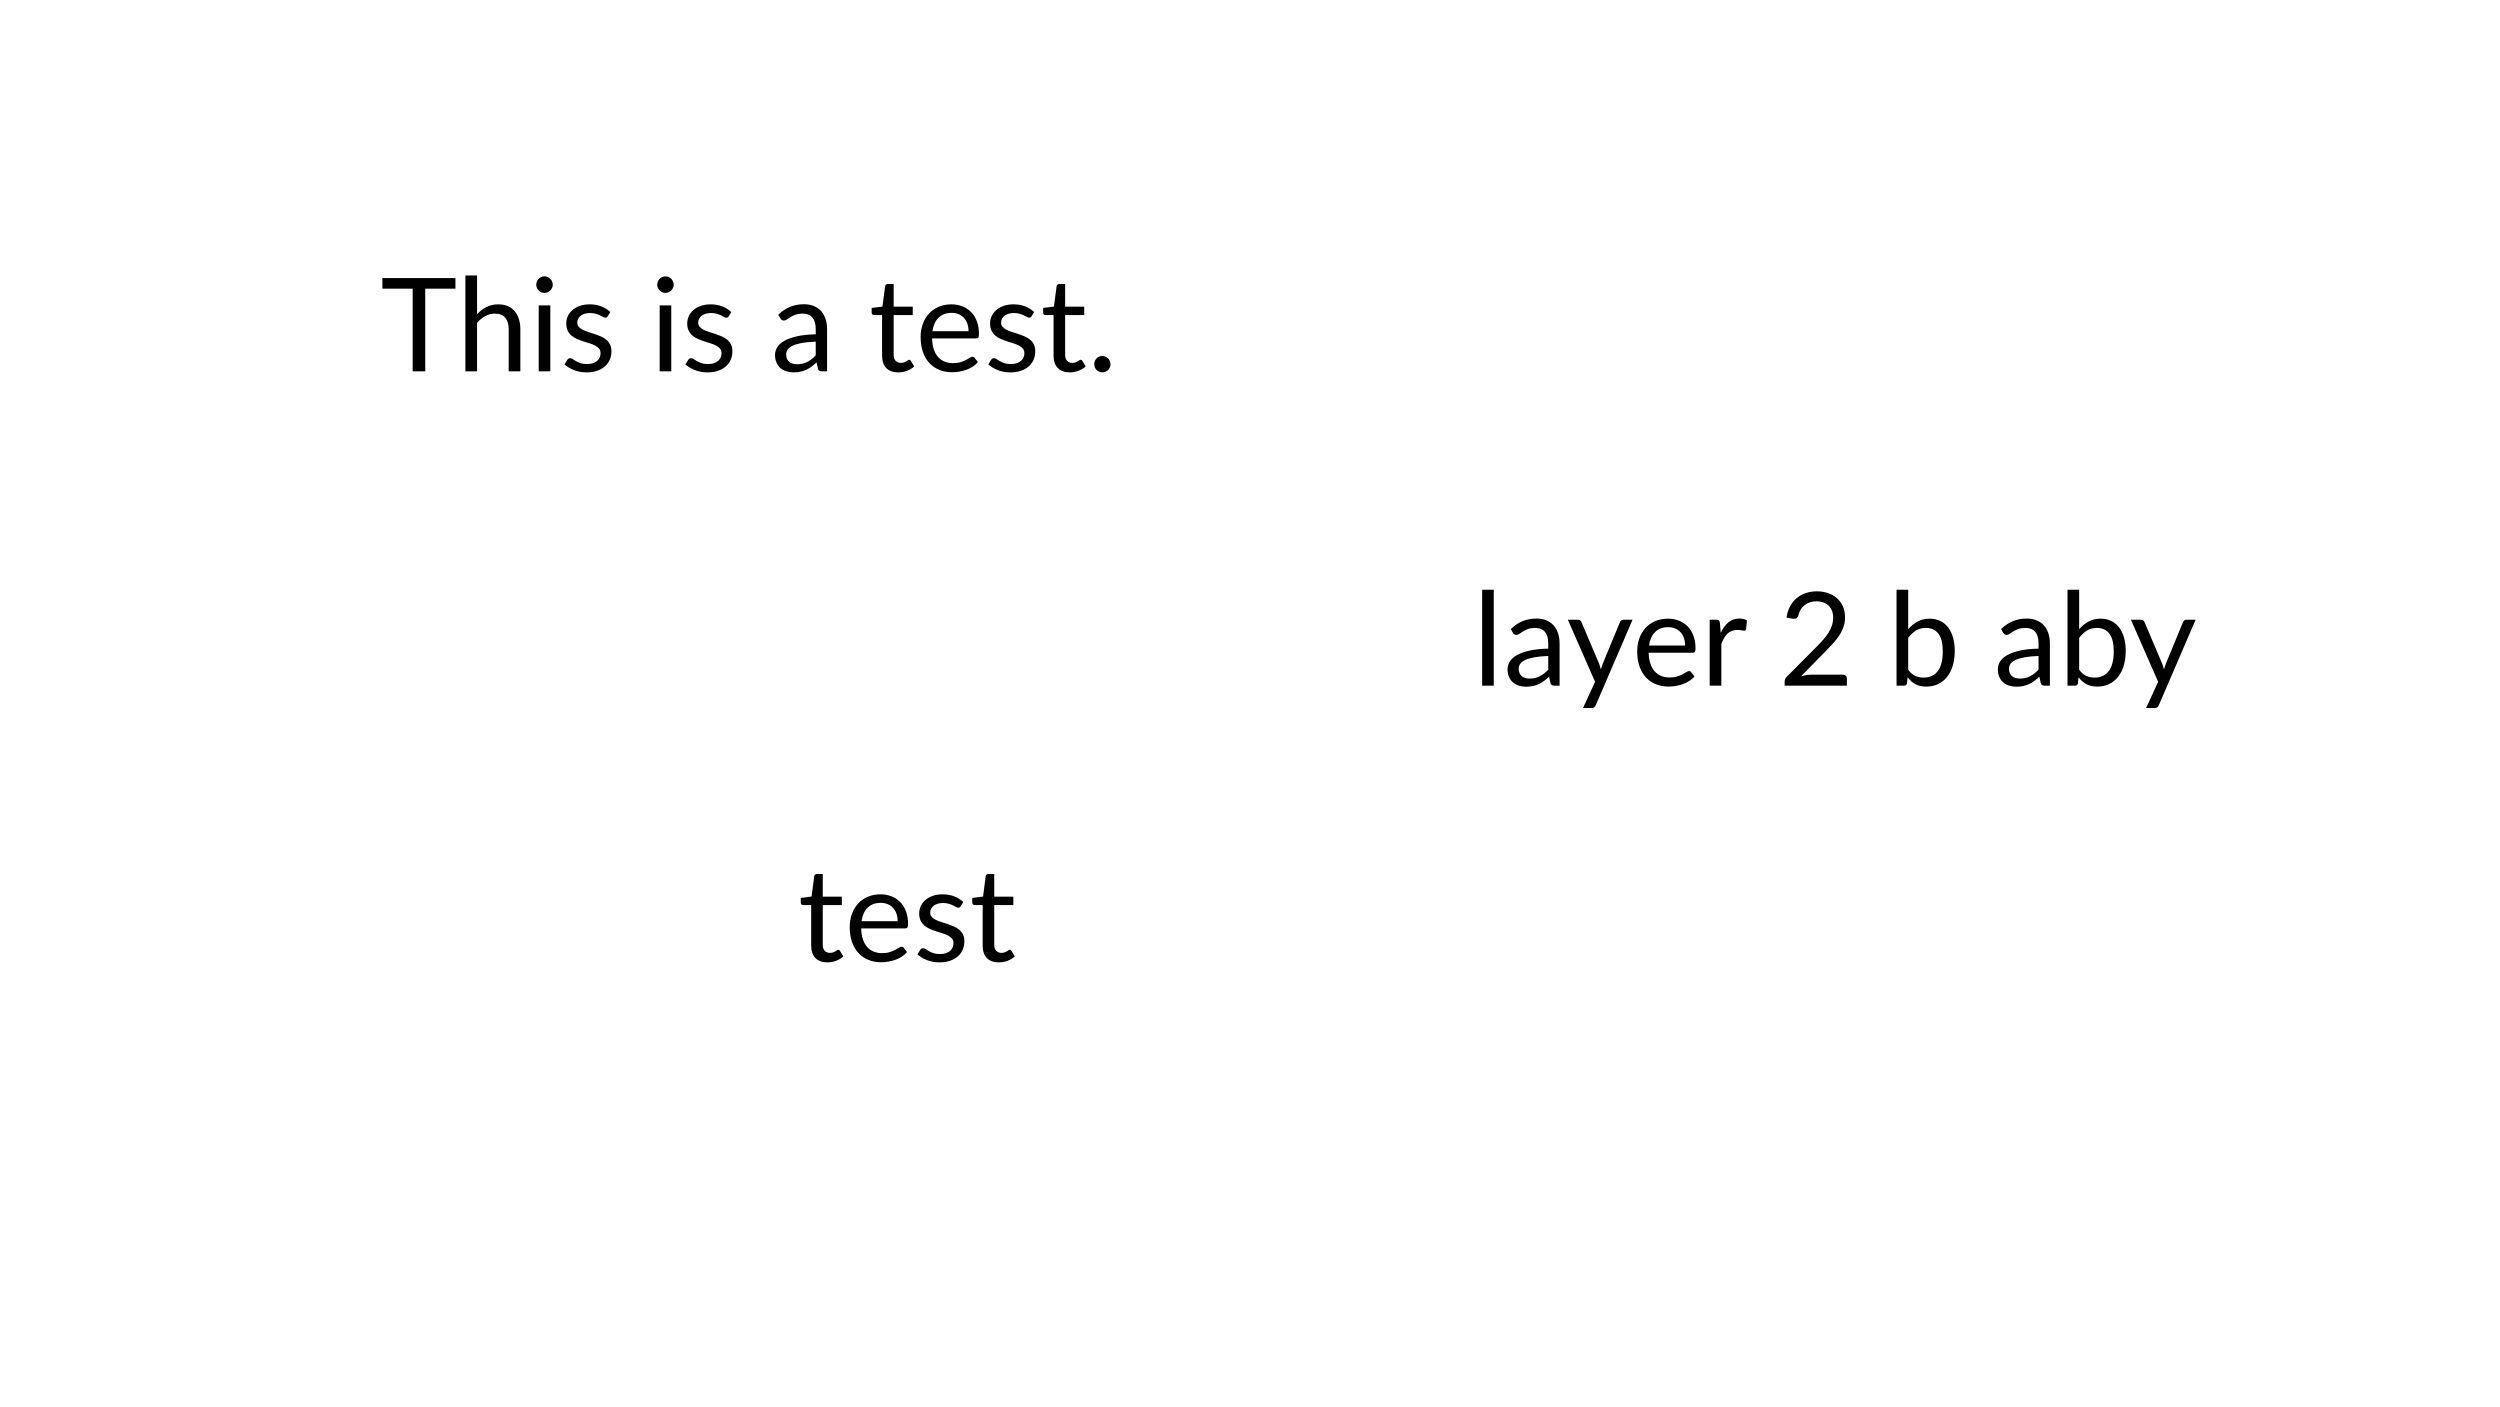
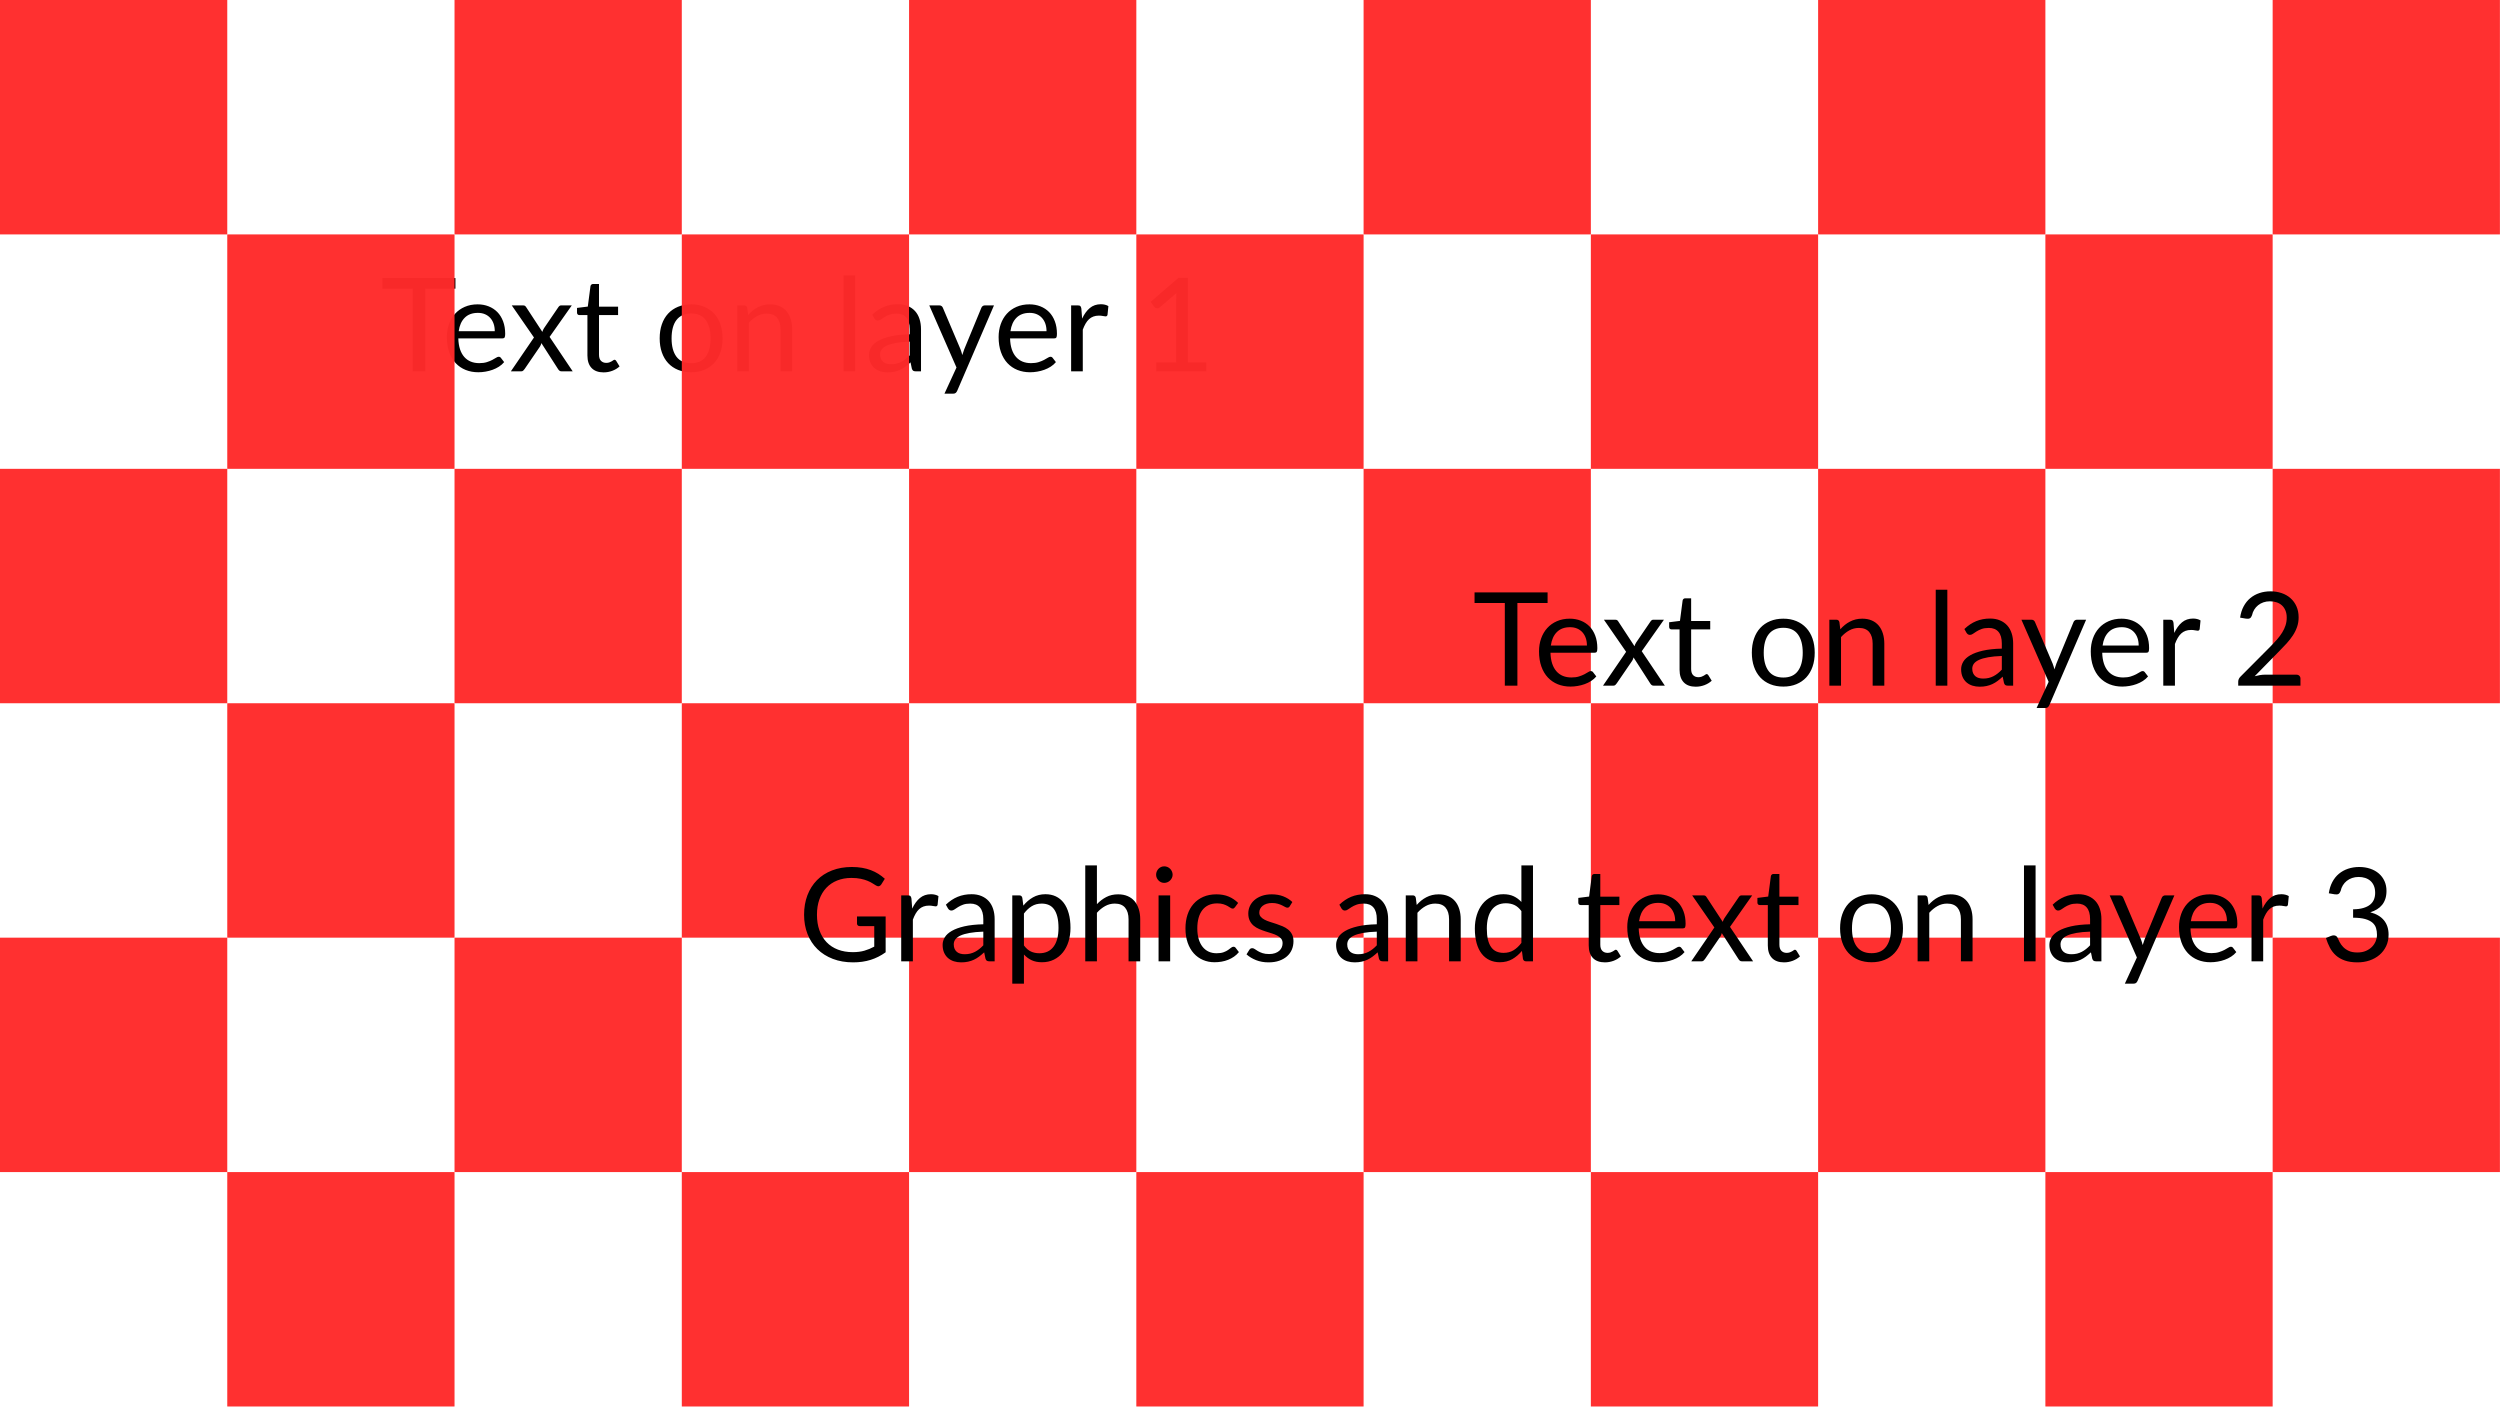
<svg xmlns="http://www.w3.org/2000/svg" width="1920" height="1080" viewBox="0 0 1920 1080" id="svg2" version="1.1">
  <defs id="defs4" />
-   <g id="layer3">
-     <text xml:space="preserve" style="font-style:normal;font-variant:normal;font-weight:normal;font-stretch:normal;font-size:100px;line-height:100%;font-family:Lato;-inkscape-font-specification:'Lato, Normal';text-align:start;letter-spacing:0px;word-spacing:0px;writing-mode:lr-tb;text-anchor:start;fill:#000000;fill-opacity:1;stroke:none;stroke-width:1px;stroke-linecap:butt;stroke-linejoin:miter;stroke-opacity:1" x="612.832" y="738.3" id="text3337">
-       <tspan id="tspan3339" x="612.832" y="738.3">test</tspan>
+   <g id="layer1" transform="translate(0,27.63741)" style="display:inline">
+     <text xml:space="preserve" style="font-style:normal;font-variant:normal;font-weight:normal;font-stretch:normal;font-size:100px;line-height:100%;font-family:Lato;-inkscape-font-specification:'Lato, Normal';text-align:start;letter-spacing:0px;word-spacing:0px;writing-mode:lr-tb;text-anchor:start;fill:#000000;fill-opacity:1;stroke:none;stroke-width:1px;stroke-linecap:butt;stroke-linejoin:miter;stroke-opacity:1" x="292.183" y="257.555" id="text3333">
+       <tspan id="tspan3335" x="292.183" y="257.555">Text on layer 1</tspan>
    </text>
  </g>
-   <g id="layer2">
-     <text xml:space="preserve" style="font-style:normal;font-variant:normal;font-weight:normal;font-stretch:normal;font-size:100px;line-height:100%;font-family:Lato;-inkscape-font-specification:'Lato, Normal';text-align:start;letter-spacing:0px;word-spacing:0px;writing-mode:lr-tb;text-anchor:start;fill:#000000;fill-opacity:1;stroke:none;stroke-width:1px;stroke-linecap:butt;stroke-linejoin:miter;stroke-opacity:1" x="1130.953" y="526.594" id="text3341">
-       <tspan id="tspan3343" x="1130.953" y="526.594">layer 2 b aby</tspan>
+   <g id="layer3" style="display:inline">
+     <rect style="color:#000000;clip-rule:nonzero;display:inline;overflow:visible;visibility:visible;opacity:0.97;isolation:auto;mix-blend-mode:normal;color-interpolation:sRGB;color-interpolation-filters:linearRGB;solid-color:#000000;solid-opacity:1;fill:#ff2a2a;fill-opacity:1;fill-rule:nonzero;stroke:none;stroke-width:3;stroke-linecap:round;stroke-linejoin:miter;stroke-miterlimit:4;stroke-dasharray:none;stroke-dashoffset:0;stroke-opacity:1;color-rendering:auto;image-rendering:auto;shape-rendering:auto;text-rendering:auto;enable-background:accumulate" id="rect3341" width="174.54" height="180.031" x="0" y="-6.1035164e-05" />
+     <rect y="180.031" x="174.54" height="180.031" width="174.54" id="rect3343" style="color:#000000;clip-rule:nonzero;display:inline;overflow:visible;visibility:visible;opacity:0.97;isolation:auto;mix-blend-mode:normal;color-interpolation:sRGB;color-interpolation-filters:linearRGB;solid-color:#000000;solid-opacity:1;fill:#ff2a2a;fill-opacity:1;fill-rule:nonzero;stroke:none;stroke-width:3;stroke-linecap:round;stroke-linejoin:miter;stroke-miterlimit:4;stroke-dasharray:none;stroke-dashoffset:0;stroke-opacity:1;color-rendering:auto;image-rendering:auto;shape-rendering:auto;text-rendering:auto;enable-background:accumulate" />
+     <rect y="-6.1035164e-05" x="349.079" height="180.031" width="174.54" id="rect3351" style="color:#000000;clip-rule:nonzero;display:inline;overflow:visible;visibility:visible;opacity:0.97;isolation:auto;mix-blend-mode:normal;color-interpolation:sRGB;color-interpolation-filters:linearRGB;solid-color:#000000;solid-opacity:1;fill:#ff2a2a;fill-opacity:1;fill-rule:nonzero;stroke:none;stroke-width:3;stroke-linecap:round;stroke-linejoin:miter;stroke-miterlimit:4;stroke-dasharray:none;stroke-dashoffset:0;stroke-opacity:1;color-rendering:auto;image-rendering:auto;shape-rendering:auto;text-rendering:auto;enable-background:accumulate" />
+     <rect style="color:#000000;clip-rule:nonzero;display:inline;overflow:visible;visibility:visible;opacity:0.97;isolation:auto;mix-blend-mode:normal;color-interpolation:sRGB;color-interpolation-filters:linearRGB;solid-color:#000000;solid-opacity:1;fill:#ff2a2a;fill-opacity:1;fill-rule:nonzero;stroke:none;stroke-width:3;stroke-linecap:round;stroke-linejoin:miter;stroke-miterlimit:4;stroke-dasharray:none;stroke-dashoffset:0;stroke-opacity:1;color-rendering:auto;image-rendering:auto;shape-rendering:auto;text-rendering:auto;enable-background:accumulate" id="rect3353" width="174.54" height="180.031" x="523.619" y="180.031" />
+     <rect y="-6.1035164e-05" x="698.159" height="180.031" width="174.54" id="rect3367" style="color:#000000;clip-rule:nonzero;display:inline;overflow:visible;visibility:visible;opacity:0.97;isolation:auto;mix-blend-mode:normal;color-interpolation:sRGB;color-interpolation-filters:linearRGB;solid-color:#000000;solid-opacity:1;fill:#ff2a2a;fill-opacity:1;fill-rule:nonzero;stroke:none;stroke-width:3;stroke-linecap:round;stroke-linejoin:miter;stroke-miterlimit:4;stroke-dasharray:none;stroke-dashoffset:0;stroke-opacity:1;color-rendering:auto;image-rendering:auto;shape-rendering:auto;text-rendering:auto;enable-background:accumulate" />
+     <rect style="color:#000000;clip-rule:nonzero;display:inline;overflow:visible;visibility:visible;opacity:0.97;isolation:auto;mix-blend-mode:normal;color-interpolation:sRGB;color-interpolation-filters:linearRGB;solid-color:#000000;solid-opacity:1;fill:#ff2a2a;fill-opacity:1;fill-rule:nonzero;stroke:none;stroke-width:3;stroke-linecap:round;stroke-linejoin:miter;stroke-miterlimit:4;stroke-dasharray:none;stroke-dashoffset:0;stroke-opacity:1;color-rendering:auto;image-rendering:auto;shape-rendering:auto;text-rendering:auto;enable-background:accumulate" id="rect3369" width="174.54" height="180.031" x="872.699" y="180.031" />
+     <rect y="360.062" x="0" height="180.031" width="174.54" id="rect3399" style="color:#000000;clip-rule:nonzero;display:inline;overflow:visible;visibility:visible;opacity:0.97;isolation:auto;mix-blend-mode:normal;color-interpolation:sRGB;color-interpolation-filters:linearRGB;solid-color:#000000;solid-opacity:1;fill:#ff2a2a;fill-opacity:1;fill-rule:nonzero;stroke:none;stroke-width:3;stroke-linecap:round;stroke-linejoin:miter;stroke-miterlimit:4;stroke-dasharray:none;stroke-dashoffset:0;stroke-opacity:1;color-rendering:auto;image-rendering:auto;shape-rendering:auto;text-rendering:auto;enable-background:accumulate" />
+     <rect style="color:#000000;clip-rule:nonzero;display:inline;overflow:visible;visibility:visible;opacity:0.97;isolation:auto;mix-blend-mode:normal;color-interpolation:sRGB;color-interpolation-filters:linearRGB;solid-color:#000000;solid-opacity:1;fill:#ff2a2a;fill-opacity:1;fill-rule:nonzero;stroke:none;stroke-width:3;stroke-linecap:round;stroke-linejoin:miter;stroke-miterlimit:4;stroke-dasharray:none;stroke-dashoffset:0;stroke-opacity:1;color-rendering:auto;image-rendering:auto;shape-rendering:auto;text-rendering:auto;enable-background:accumulate" id="rect3401" width="174.54" height="180.031" x="174.54" y="540.094" />
+     <rect style="color:#000000;clip-rule:nonzero;display:inline;overflow:visible;visibility:visible;opacity:0.97;isolation:auto;mix-blend-mode:normal;color-interpolation:sRGB;color-interpolation-filters:linearRGB;solid-color:#000000;solid-opacity:1;fill:#ff2a2a;fill-opacity:1;fill-rule:nonzero;stroke:none;stroke-width:3;stroke-linecap:round;stroke-linejoin:miter;stroke-miterlimit:4;stroke-dasharray:none;stroke-dashoffset:0;stroke-opacity:1;color-rendering:auto;image-rendering:auto;shape-rendering:auto;text-rendering:auto;enable-background:accumulate" id="rect3405" width="174.54" height="180.031" x="349.079" y="360.062" />
+     <rect y="540.094" x="523.619" height="180.031" width="174.54" id="rect3407" style="color:#000000;clip-rule:nonzero;display:inline;overflow:visible;visibility:visible;opacity:0.97;isolation:auto;mix-blend-mode:normal;color-interpolation:sRGB;color-interpolation-filters:linearRGB;solid-color:#000000;solid-opacity:1;fill:#ff2a2a;fill-opacity:1;fill-rule:nonzero;stroke:none;stroke-width:3;stroke-linecap:round;stroke-linejoin:miter;stroke-miterlimit:4;stroke-dasharray:none;stroke-dashoffset:0;stroke-opacity:1;color-rendering:auto;image-rendering:auto;shape-rendering:auto;text-rendering:auto;enable-background:accumulate" />
+     <rect style="color:#000000;clip-rule:nonzero;display:inline;overflow:visible;visibility:visible;opacity:0.97;isolation:auto;mix-blend-mode:normal;color-interpolation:sRGB;color-interpolation-filters:linearRGB;solid-color:#000000;solid-opacity:1;fill:#ff2a2a;fill-opacity:1;fill-rule:nonzero;stroke:none;stroke-width:3;stroke-linecap:round;stroke-linejoin:miter;stroke-miterlimit:4;stroke-dasharray:none;stroke-dashoffset:0;stroke-opacity:1;color-rendering:auto;image-rendering:auto;shape-rendering:auto;text-rendering:auto;enable-background:accumulate" id="rect3413" width="174.54" height="180.031" x="698.159" y="360.062" />
+     <rect y="540.094" x="872.699" height="180.031" width="174.54" id="rect3415" style="color:#000000;clip-rule:nonzero;display:inline;overflow:visible;visibility:visible;opacity:0.97;isolation:auto;mix-blend-mode:normal;color-interpolation:sRGB;color-interpolation-filters:linearRGB;solid-color:#000000;solid-opacity:1;fill:#ff2a2a;fill-opacity:1;fill-rule:nonzero;stroke:none;stroke-width:3;stroke-linecap:round;stroke-linejoin:miter;stroke-miterlimit:4;stroke-dasharray:none;stroke-dashoffset:0;stroke-opacity:1;color-rendering:auto;image-rendering:auto;shape-rendering:auto;text-rendering:auto;enable-background:accumulate" />
+     <rect style="color:#000000;clip-rule:nonzero;display:inline;overflow:visible;visibility:visible;opacity:0.97;isolation:auto;mix-blend-mode:normal;color-interpolation:sRGB;color-interpolation-filters:linearRGB;solid-color:#000000;solid-opacity:1;fill:#ff2a2a;fill-opacity:1;fill-rule:nonzero;stroke:none;stroke-width:3;stroke-linecap:round;stroke-linejoin:miter;stroke-miterlimit:4;stroke-dasharray:none;stroke-dashoffset:0;stroke-opacity:1;color-rendering:auto;image-rendering:auto;shape-rendering:auto;text-rendering:auto;enable-background:accumulate" id="rect3429" width="174.54" height="180.031" x="0" y="720.125" />
+     <rect y="900.156" x="174.54" height="180.031" width="174.54" id="rect3431" style="color:#000000;clip-rule:nonzero;display:inline;overflow:visible;visibility:visible;opacity:0.97;isolation:auto;mix-blend-mode:normal;color-interpolation:sRGB;color-interpolation-filters:linearRGB;solid-color:#000000;solid-opacity:1;fill:#ff2a2a;fill-opacity:1;fill-rule:nonzero;stroke:none;stroke-width:3;stroke-linecap:round;stroke-linejoin:miter;stroke-miterlimit:4;stroke-dasharray:none;stroke-dashoffset:0;stroke-opacity:1;color-rendering:auto;image-rendering:auto;shape-rendering:auto;text-rendering:auto;enable-background:accumulate" />
+     <rect y="720.125" x="349.079" height="180.031" width="174.54" id="rect3435" style="color:#000000;clip-rule:nonzero;display:inline;overflow:visible;visibility:visible;opacity:0.97;isolation:auto;mix-blend-mode:normal;color-interpolation:sRGB;color-interpolation-filters:linearRGB;solid-color:#000000;solid-opacity:1;fill:#ff2a2a;fill-opacity:1;fill-rule:nonzero;stroke:none;stroke-width:3;stroke-linecap:round;stroke-linejoin:miter;stroke-miterlimit:4;stroke-dasharray:none;stroke-dashoffset:0;stroke-opacity:1;color-rendering:auto;image-rendering:auto;shape-rendering:auto;text-rendering:auto;enable-background:accumulate" />
+     <rect style="color:#000000;clip-rule:nonzero;display:inline;overflow:visible;visibility:visible;opacity:0.97;isolation:auto;mix-blend-mode:normal;color-interpolation:sRGB;color-interpolation-filters:linearRGB;solid-color:#000000;solid-opacity:1;fill:#ff2a2a;fill-opacity:1;fill-rule:nonzero;stroke:none;stroke-width:3;stroke-linecap:round;stroke-linejoin:miter;stroke-miterlimit:4;stroke-dasharray:none;stroke-dashoffset:0;stroke-opacity:1;color-rendering:auto;image-rendering:auto;shape-rendering:auto;text-rendering:auto;enable-background:accumulate" id="rect3437" width="174.54" height="180.031" x="523.619" y="900.156" />
+     <rect y="720.125" x="698.159" height="180.031" width="174.54" id="rect3443" style="color:#000000;clip-rule:nonzero;display:inline;overflow:visible;visibility:visible;opacity:0.97;isolation:auto;mix-blend-mode:normal;color-interpolation:sRGB;color-interpolation-filters:linearRGB;solid-color:#000000;solid-opacity:1;fill:#ff2a2a;fill-opacity:1;fill-rule:nonzero;stroke:none;stroke-width:3;stroke-linecap:round;stroke-linejoin:miter;stroke-miterlimit:4;stroke-dasharray:none;stroke-dashoffset:0;stroke-opacity:1;color-rendering:auto;image-rendering:auto;shape-rendering:auto;text-rendering:auto;enable-background:accumulate" />
+     <rect style="color:#000000;clip-rule:nonzero;display:inline;overflow:visible;visibility:visible;opacity:0.97;isolation:auto;mix-blend-mode:normal;color-interpolation:sRGB;color-interpolation-filters:linearRGB;solid-color:#000000;solid-opacity:1;fill:#ff2a2a;fill-opacity:1;fill-rule:nonzero;stroke:none;stroke-width:3;stroke-linecap:round;stroke-linejoin:miter;stroke-miterlimit:4;stroke-dasharray:none;stroke-dashoffset:0;stroke-opacity:1;color-rendering:auto;image-rendering:auto;shape-rendering:auto;text-rendering:auto;enable-background:accumulate" id="rect3445" width="174.54" height="180.031" x="872.699" y="900.156" />
+     <g id="g3555">
+       <rect y="-6.1035164e-05" x="1047.238" height="180.031" width="174.54" id="rect3373" style="color:#000000;clip-rule:nonzero;display:inline;overflow:visible;visibility:visible;opacity:0.97;isolation:auto;mix-blend-mode:normal;color-interpolation:sRGB;color-interpolation-filters:linearRGB;solid-color:#000000;solid-opacity:1;fill:#ff2a2a;fill-opacity:1;fill-rule:nonzero;stroke:none;stroke-width:3;stroke-linecap:round;stroke-linejoin:miter;stroke-miterlimit:4;stroke-dasharray:none;stroke-dashoffset:0;stroke-opacity:1;color-rendering:auto;image-rendering:auto;shape-rendering:auto;text-rendering:auto;enable-background:accumulate" />
+       <rect style="color:#000000;clip-rule:nonzero;display:inline;overflow:visible;visibility:visible;opacity:0.97;isolation:auto;mix-blend-mode:normal;color-interpolation:sRGB;color-interpolation-filters:linearRGB;solid-color:#000000;solid-opacity:1;fill:#ff2a2a;fill-opacity:1;fill-rule:nonzero;stroke:none;stroke-width:3;stroke-linecap:round;stroke-linejoin:miter;stroke-miterlimit:4;stroke-dasharray:none;stroke-dashoffset:0;stroke-opacity:1;color-rendering:auto;image-rendering:auto;shape-rendering:auto;text-rendering:auto;enable-background:accumulate" id="rect3375" width="174.54" height="180.031" x="1221.778" y="180.031" />
+       <rect style="color:#000000;clip-rule:nonzero;display:inline;overflow:visible;visibility:visible;opacity:0.97;isolation:auto;mix-blend-mode:normal;color-interpolation:sRGB;color-interpolation-filters:linearRGB;solid-color:#000000;solid-opacity:1;fill:#ff2a2a;fill-opacity:1;fill-rule:nonzero;stroke:none;stroke-width:3;stroke-linecap:round;stroke-linejoin:miter;stroke-miterlimit:4;stroke-dasharray:none;stroke-dashoffset:0;stroke-opacity:1;color-rendering:auto;image-rendering:auto;shape-rendering:auto;text-rendering:auto;enable-background:accumulate" id="rect3419" width="174.54" height="180.031" x="1047.238" y="360.062" />
+       <rect y="540.094" x="1221.778" height="180.031" width="174.54" id="rect3421" style="color:#000000;clip-rule:nonzero;display:inline;overflow:visible;visibility:visible;opacity:0.97;isolation:auto;mix-blend-mode:normal;color-interpolation:sRGB;color-interpolation-filters:linearRGB;solid-color:#000000;solid-opacity:1;fill:#ff2a2a;fill-opacity:1;fill-rule:nonzero;stroke:none;stroke-width:3;stroke-linecap:round;stroke-linejoin:miter;stroke-miterlimit:4;stroke-dasharray:none;stroke-dashoffset:0;stroke-opacity:1;color-rendering:auto;image-rendering:auto;shape-rendering:auto;text-rendering:auto;enable-background:accumulate" />
+       <rect y="720.125" x="1047.238" height="180.031" width="174.54" id="rect3449" style="color:#000000;clip-rule:nonzero;display:inline;overflow:visible;visibility:visible;opacity:0.97;isolation:auto;mix-blend-mode:normal;color-interpolation:sRGB;color-interpolation-filters:linearRGB;solid-color:#000000;solid-opacity:1;fill:#ff2a2a;fill-opacity:1;fill-rule:nonzero;stroke:none;stroke-width:3;stroke-linecap:round;stroke-linejoin:miter;stroke-miterlimit:4;stroke-dasharray:none;stroke-dashoffset:0;stroke-opacity:1;color-rendering:auto;image-rendering:auto;shape-rendering:auto;text-rendering:auto;enable-background:accumulate" />
+       <rect style="color:#000000;clip-rule:nonzero;display:inline;overflow:visible;visibility:visible;opacity:0.97;isolation:auto;mix-blend-mode:normal;color-interpolation:sRGB;color-interpolation-filters:linearRGB;solid-color:#000000;solid-opacity:1;fill:#ff2a2a;fill-opacity:1;fill-rule:nonzero;stroke:none;stroke-width:3;stroke-linecap:round;stroke-linejoin:miter;stroke-miterlimit:4;stroke-dasharray:none;stroke-dashoffset:0;stroke-opacity:1;color-rendering:auto;image-rendering:auto;shape-rendering:auto;text-rendering:auto;enable-background:accumulate" id="rect3451" width="174.54" height="180.031" x="1221.778" y="900.156" />
+     </g>
+     <g id="g3563" transform="translate(364.709,0)">
+       <rect style="color:#000000;clip-rule:nonzero;display:inline;overflow:visible;visibility:visible;opacity:0.97;isolation:auto;mix-blend-mode:normal;color-interpolation:sRGB;color-interpolation-filters:linearRGB;solid-color:#000000;solid-opacity:1;fill:#ff2a2a;fill-opacity:1;fill-rule:nonzero;stroke:none;stroke-width:3;stroke-linecap:round;stroke-linejoin:miter;stroke-miterlimit:4;stroke-dasharray:none;stroke-dashoffset:0;stroke-opacity:1;color-rendering:auto;image-rendering:auto;shape-rendering:auto;text-rendering:auto;enable-background:accumulate" id="rect3565" width="174.54" height="180.031" x="1031.609" y="-6.1035164e-05" />
+       <rect y="180.031" x="1206.149" height="180.031" width="174.54" id="rect3567" style="color:#000000;clip-rule:nonzero;display:inline;overflow:visible;visibility:visible;opacity:0.97;isolation:auto;mix-blend-mode:normal;color-interpolation:sRGB;color-interpolation-filters:linearRGB;solid-color:#000000;solid-opacity:1;fill:#ff2a2a;fill-opacity:1;fill-rule:nonzero;stroke:none;stroke-width:3;stroke-linecap:round;stroke-linejoin:miter;stroke-miterlimit:4;stroke-dasharray:none;stroke-dashoffset:0;stroke-opacity:1;color-rendering:auto;image-rendering:auto;shape-rendering:auto;text-rendering:auto;enable-background:accumulate" />
+       <rect y="360.062" x="1031.609" height="180.031" width="174.54" id="rect3569" style="color:#000000;clip-rule:nonzero;display:inline;overflow:visible;visibility:visible;opacity:0.97;isolation:auto;mix-blend-mode:normal;color-interpolation:sRGB;color-interpolation-filters:linearRGB;solid-color:#000000;solid-opacity:1;fill:#ff2a2a;fill-opacity:1;fill-rule:nonzero;stroke:none;stroke-width:3;stroke-linecap:round;stroke-linejoin:miter;stroke-miterlimit:4;stroke-dasharray:none;stroke-dashoffset:0;stroke-opacity:1;color-rendering:auto;image-rendering:auto;shape-rendering:auto;text-rendering:auto;enable-background:accumulate" />
+       <rect style="color:#000000;clip-rule:nonzero;display:inline;overflow:visible;visibility:visible;opacity:0.97;isolation:auto;mix-blend-mode:normal;color-interpolation:sRGB;color-interpolation-filters:linearRGB;solid-color:#000000;solid-opacity:1;fill:#ff2a2a;fill-opacity:1;fill-rule:nonzero;stroke:none;stroke-width:3;stroke-linecap:round;stroke-linejoin:miter;stroke-miterlimit:4;stroke-dasharray:none;stroke-dashoffset:0;stroke-opacity:1;color-rendering:auto;image-rendering:auto;shape-rendering:auto;text-rendering:auto;enable-background:accumulate" id="rect3571" width="174.54" height="180.031" x="1206.149" y="540.094" />
+       <rect style="color:#000000;clip-rule:nonzero;display:inline;overflow:visible;visibility:visible;opacity:0.97;isolation:auto;mix-blend-mode:normal;color-interpolation:sRGB;color-interpolation-filters:linearRGB;solid-color:#000000;solid-opacity:1;fill:#ff2a2a;fill-opacity:1;fill-rule:nonzero;stroke:none;stroke-width:3;stroke-linecap:round;stroke-linejoin:miter;stroke-miterlimit:4;stroke-dasharray:none;stroke-dashoffset:0;stroke-opacity:1;color-rendering:auto;image-rendering:auto;shape-rendering:auto;text-rendering:auto;enable-background:accumulate" id="rect3573" width="174.54" height="180.031" x="1031.609" y="720.125" />
+       <rect y="900.156" x="1206.149" height="180.031" width="174.54" id="rect3575" style="color:#000000;clip-rule:nonzero;display:inline;overflow:visible;visibility:visible;opacity:0.97;isolation:auto;mix-blend-mode:normal;color-interpolation:sRGB;color-interpolation-filters:linearRGB;solid-color:#000000;solid-opacity:1;fill:#ff2a2a;fill-opacity:1;fill-rule:nonzero;stroke:none;stroke-width:3;stroke-linecap:round;stroke-linejoin:miter;stroke-miterlimit:4;stroke-dasharray:none;stroke-dashoffset:0;stroke-opacity:1;color-rendering:auto;image-rendering:auto;shape-rendering:auto;text-rendering:auto;enable-background:accumulate" />
+     </g>
+     <rect style="color:#000000;clip-rule:nonzero;display:inline;overflow:visible;visibility:visible;opacity:0.97;isolation:auto;mix-blend-mode:normal;color-interpolation:sRGB;color-interpolation-filters:linearRGB;solid-color:#000000;solid-opacity:1;fill:#ff2a2a;fill-opacity:1;fill-rule:nonzero;stroke:none;stroke-width:3;stroke-linecap:round;stroke-linejoin:miter;stroke-miterlimit:4;stroke-dasharray:none;stroke-dashoffset:0;stroke-opacity:1;color-rendering:auto;image-rendering:auto;shape-rendering:auto;text-rendering:auto;enable-background:accumulate" id="rect3579" width="174.54" height="180.031" x="1745.398" y="-6.1035164e-05" />
+     <rect y="360.062" x="1745.398" height="180.031" width="174.54" id="rect3583" style="color:#000000;clip-rule:nonzero;display:inline;overflow:visible;visibility:visible;opacity:0.97;isolation:auto;mix-blend-mode:normal;color-interpolation:sRGB;color-interpolation-filters:linearRGB;solid-color:#000000;solid-opacity:1;fill:#ff2a2a;fill-opacity:1;fill-rule:nonzero;stroke:none;stroke-width:3;stroke-linecap:round;stroke-linejoin:miter;stroke-miterlimit:4;stroke-dasharray:none;stroke-dashoffset:0;stroke-opacity:1;color-rendering:auto;image-rendering:auto;shape-rendering:auto;text-rendering:auto;enable-background:accumulate" />
+     <rect style="color:#000000;clip-rule:nonzero;display:inline;overflow:visible;visibility:visible;opacity:0.97;isolation:auto;mix-blend-mode:normal;color-interpolation:sRGB;color-interpolation-filters:linearRGB;solid-color:#000000;solid-opacity:1;fill:#ff2a2a;fill-opacity:1;fill-rule:nonzero;stroke:none;stroke-width:3;stroke-linecap:round;stroke-linejoin:miter;stroke-miterlimit:4;stroke-dasharray:none;stroke-dashoffset:0;stroke-opacity:1;color-rendering:auto;image-rendering:auto;shape-rendering:auto;text-rendering:auto;enable-background:accumulate" id="rect3587" width="174.54" height="180.031" x="1745.398" y="720.125" />
+     <text xml:space="preserve" style="font-style:normal;font-variant:normal;font-weight:normal;font-stretch:normal;font-size:100px;line-height:100%;font-family:Lato;-inkscape-font-specification:'Lato, Normal';text-align:start;letter-spacing:0px;word-spacing:0px;writing-mode:lr-tb;text-anchor:start;fill:#000000;fill-opacity:1;stroke:none;stroke-width:1px;stroke-linecap:butt;stroke-linejoin:miter;stroke-opacity:1" x="612.832" y="738.3" id="text3337">
+       <tspan id="tspan3339" x="612.832" y="738.3">Graphics and text on layer 3</tspan>
    </text>
  </g>
-   <g id="layer1" transform="translate(0,27.63741)" style="display:inline">
-     <text xml:space="preserve" style="font-style:normal;font-variant:normal;font-weight:normal;font-stretch:normal;font-size:100px;line-height:100%;font-family:Lato;-inkscape-font-specification:'Lato, Normal';text-align:start;letter-spacing:0px;word-spacing:0px;writing-mode:lr-tb;text-anchor:start;fill:#000000;fill-opacity:1;stroke:none;stroke-width:1px;stroke-linecap:butt;stroke-linejoin:miter;stroke-opacity:1" x="292.183" y="257.555" id="text3333">
-       <tspan id="tspan3335" x="292.183" y="257.555">This is a test.</tspan>
+   <g id="layer2" style="display:inline">
+     <text xml:space="preserve" style="font-style:normal;font-variant:normal;font-weight:normal;font-stretch:normal;font-size:100px;line-height:100%;font-family:Lato;-inkscape-font-specification:'Lato, Normal';text-align:start;letter-spacing:0px;word-spacing:0px;writing-mode:lr-tb;text-anchor:start;fill:#000000;fill-opacity:1;stroke:none;stroke-width:1px;stroke-linecap:butt;stroke-linejoin:miter;stroke-opacity:1" x="1130.953" y="526.594" id="text3341">
+       <tspan id="tspan3343" x="1130.953" y="526.594">Text on layer 2</tspan>
    </text>
  </g>
</svg>
